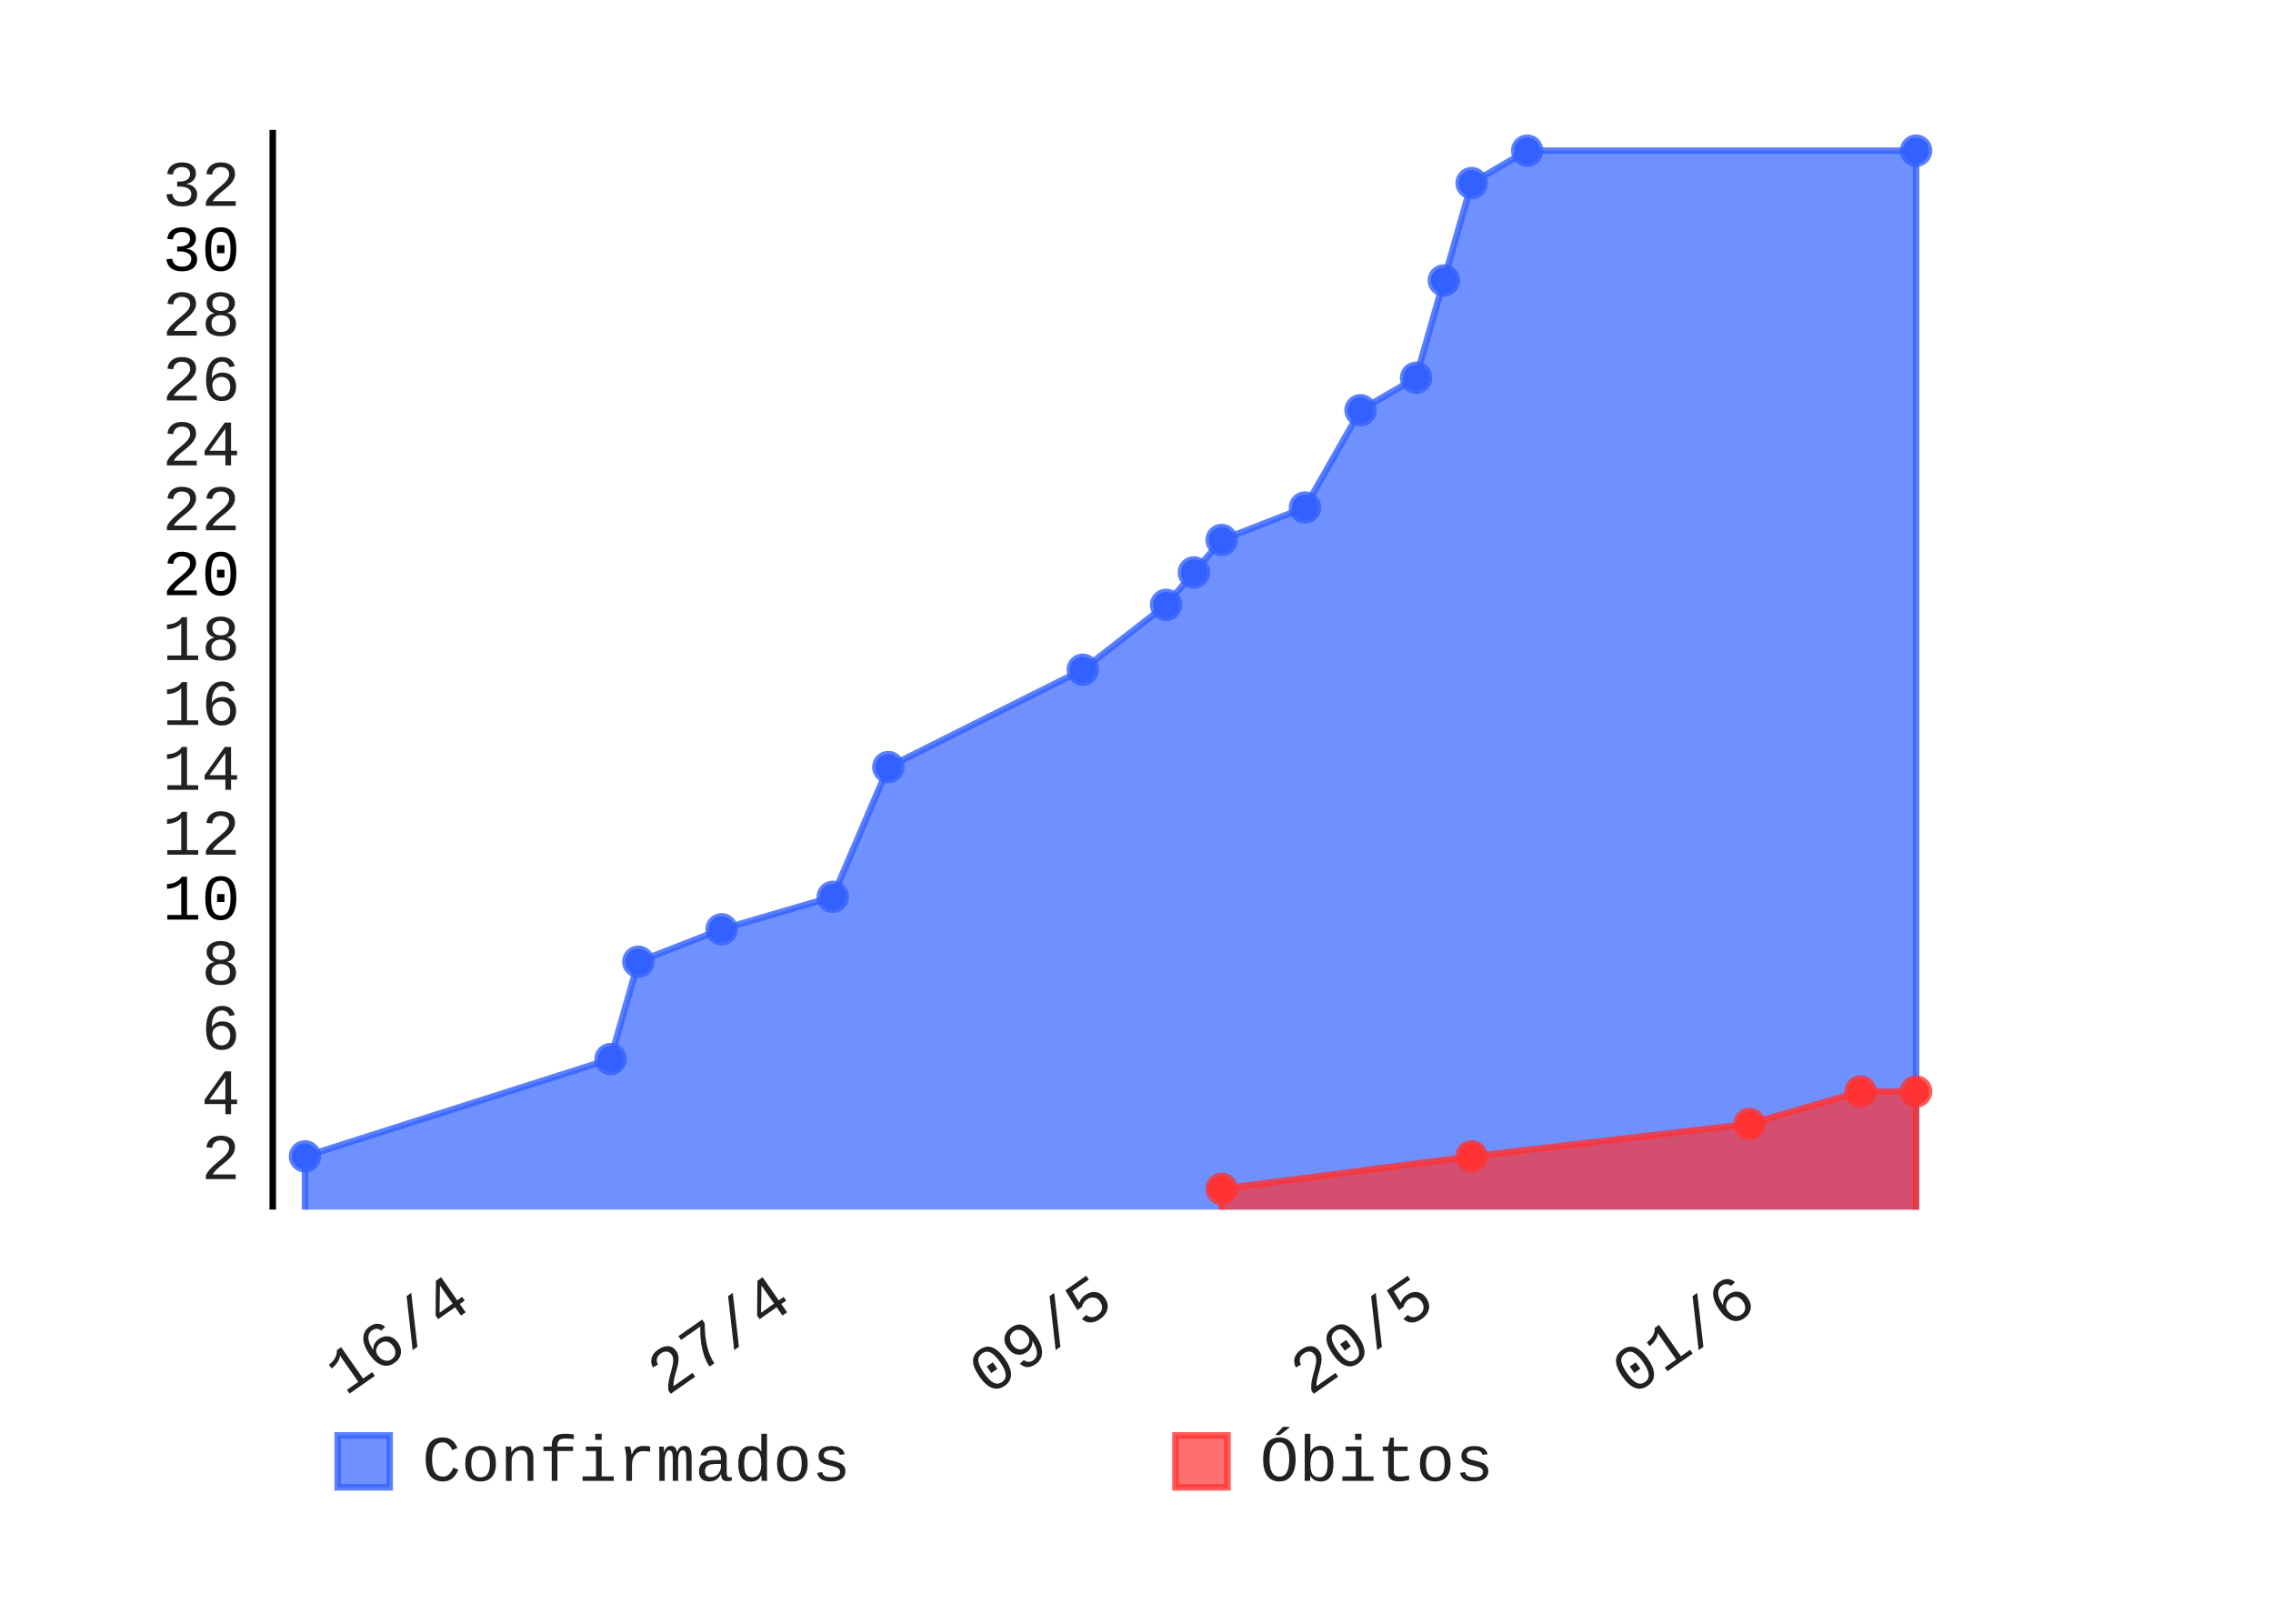
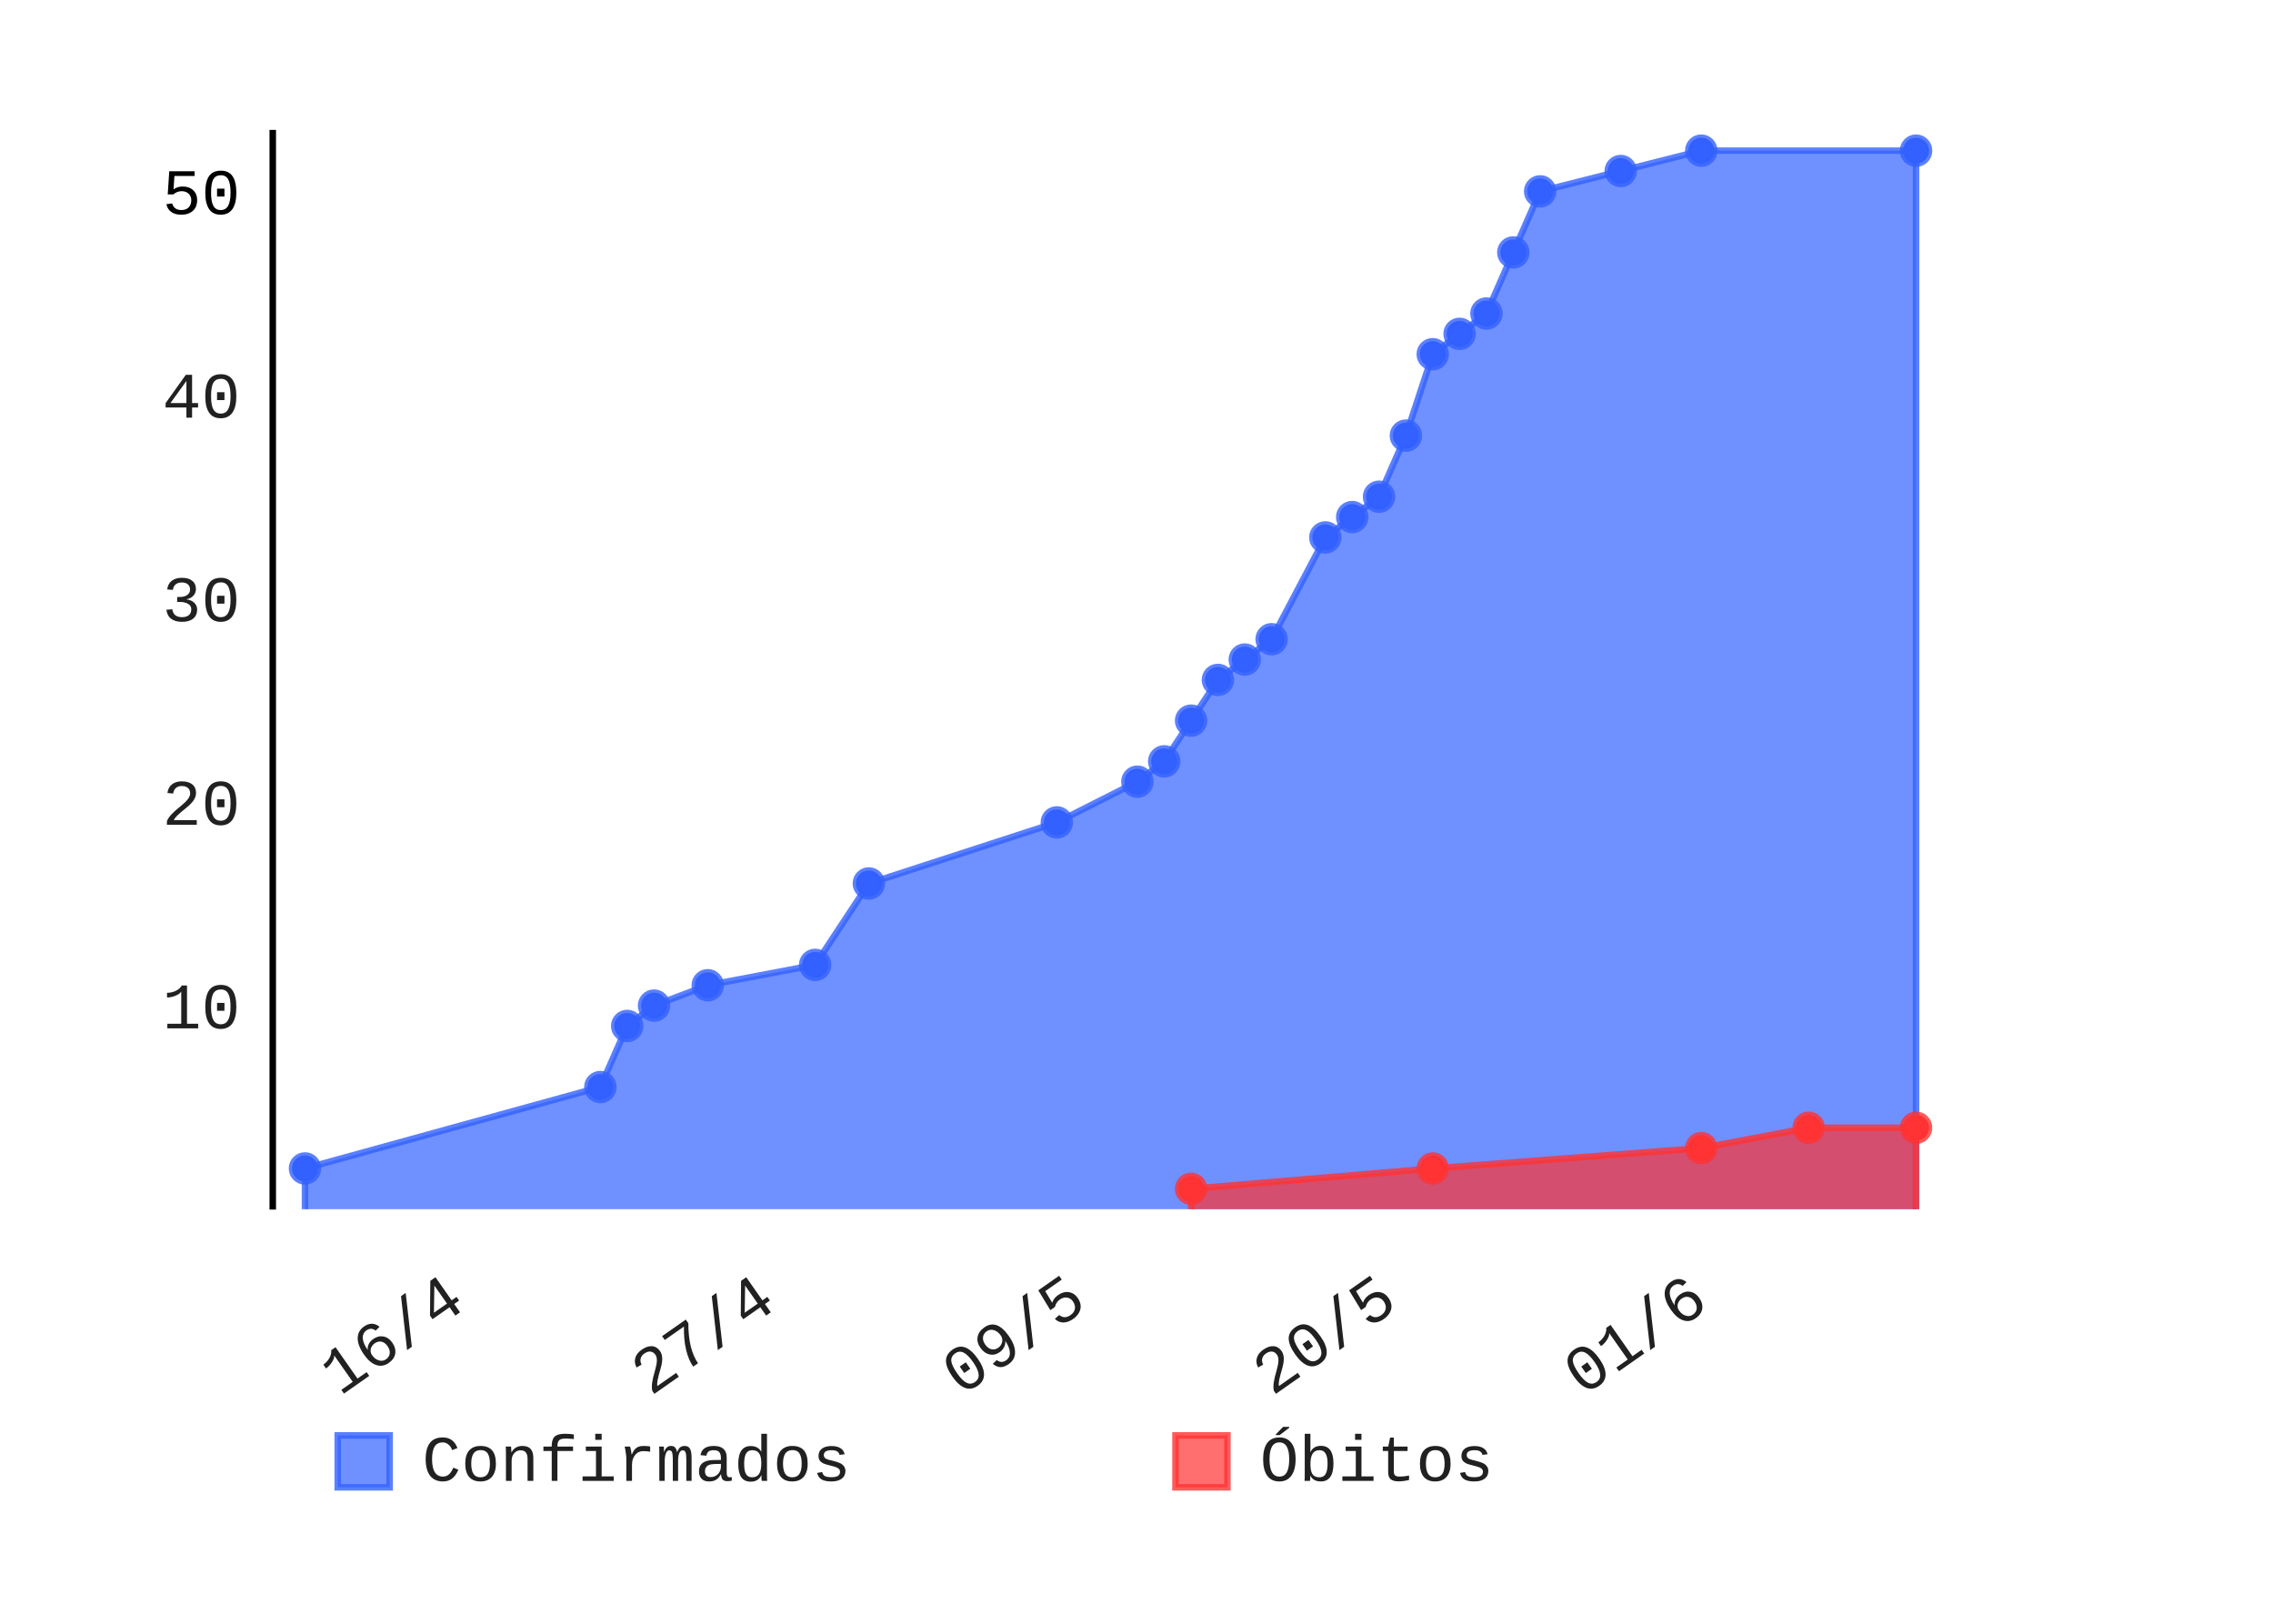
- <svg xmlns="http://www.w3.org/2000/svg" class="pygal-chart" height="250" id="chart-bb458a12-e90f-4ec5-aa8c-ed367b049e71" viewBox="0 0 350 250" width="350">
+ <svg xmlns="http://www.w3.org/2000/svg" class="pygal-chart" height="250" id="chart-4514d499-c753-4ca4-8819-12c23d2abed3" viewBox="0 0 350 250" width="350">
  <defs>
-     <style type="text/css">#chart-bb458a12-e90f-4ec5-aa8c-ed367b049e71{-webkit-user-select:none;-webkit-font-smoothing:antialiased;font-family:Consolas,"Liberation Mono",Menlo,Courier,monospace}#chart-bb458a12-e90f-4ec5-aa8c-ed367b049e71 .title{font-family:Consolas,"Liberation Mono",Menlo,Courier,monospace;font-size:8px}#chart-bb458a12-e90f-4ec5-aa8c-ed367b049e71 .legends .legend text{font-family:Consolas,"Liberation Mono",Menlo,Courier,monospace;font-size:10px}#chart-bb458a12-e90f-4ec5-aa8c-ed367b049e71 .axis text{font-family:Consolas,"Liberation Mono",Menlo,Courier,monospace;font-size:10px}#chart-bb458a12-e90f-4ec5-aa8c-ed367b049e71 .axis text.major{font-family:Consolas,"Liberation Mono",Menlo,Courier,monospace;font-size:10px}#chart-bb458a12-e90f-4ec5-aa8c-ed367b049e71 .text-overlay text.value{font-family:Consolas,"Liberation Mono",Menlo,Courier,monospace;font-size:16px}#chart-bb458a12-e90f-4ec5-aa8c-ed367b049e71 .text-overlay text.label{font-family:Consolas,"Liberation Mono",Menlo,Courier,monospace;font-size:10px}#chart-bb458a12-e90f-4ec5-aa8c-ed367b049e71 .tooltip{font-family:Consolas,"Liberation Mono",Menlo,Courier,monospace;font-size:12px}#chart-bb458a12-e90f-4ec5-aa8c-ed367b049e71 text.no_data{font-family:Consolas,"Liberation Mono",Menlo,Courier,monospace;font-size:64px}
- #chart-bb458a12-e90f-4ec5-aa8c-ed367b049e71{background-color:transparent}#chart-bb458a12-e90f-4ec5-aa8c-ed367b049e71 path,#chart-bb458a12-e90f-4ec5-aa8c-ed367b049e71 line,#chart-bb458a12-e90f-4ec5-aa8c-ed367b049e71 rect,#chart-bb458a12-e90f-4ec5-aa8c-ed367b049e71 circle{-webkit-transition:150ms;-moz-transition:150ms;transition:150ms}#chart-bb458a12-e90f-4ec5-aa8c-ed367b049e71 .graph &gt; .background{fill:transparent}#chart-bb458a12-e90f-4ec5-aa8c-ed367b049e71 .plot &gt; .background{fill:rgba(255,255,255,1)}#chart-bb458a12-e90f-4ec5-aa8c-ed367b049e71 .graph{fill:rgba(0,0,0,.87)}#chart-bb458a12-e90f-4ec5-aa8c-ed367b049e71 text.no_data{fill:rgba(0,0,0,1)}#chart-bb458a12-e90f-4ec5-aa8c-ed367b049e71 .title{fill:rgba(0,0,0,1)}#chart-bb458a12-e90f-4ec5-aa8c-ed367b049e71 .legends .legend text{fill:rgba(0,0,0,.87)}#chart-bb458a12-e90f-4ec5-aa8c-ed367b049e71 .legends .legend:hover text{fill:rgba(0,0,0,1)}#chart-bb458a12-e90f-4ec5-aa8c-ed367b049e71 .axis .line{stroke:rgba(0,0,0,1)}#chart-bb458a12-e90f-4ec5-aa8c-ed367b049e71 .axis .guide.line{stroke:rgba(0,0,0,.54)}#chart-bb458a12-e90f-4ec5-aa8c-ed367b049e71 .axis .major.line{stroke:rgba(0,0,0,.87)}#chart-bb458a12-e90f-4ec5-aa8c-ed367b049e71 .axis text.major{fill:rgba(0,0,0,1)}#chart-bb458a12-e90f-4ec5-aa8c-ed367b049e71 .axis.y .guides:hover .guide.line,#chart-bb458a12-e90f-4ec5-aa8c-ed367b049e71 .line-graph .axis.x .guides:hover .guide.line,#chart-bb458a12-e90f-4ec5-aa8c-ed367b049e71 .stackedline-graph .axis.x .guides:hover .guide.line,#chart-bb458a12-e90f-4ec5-aa8c-ed367b049e71 .xy-graph .axis.x .guides:hover .guide.line{stroke:rgba(0,0,0,1)}#chart-bb458a12-e90f-4ec5-aa8c-ed367b049e71 .axis .guides:hover text{fill:rgba(0,0,0,1)}#chart-bb458a12-e90f-4ec5-aa8c-ed367b049e71 .reactive{fill-opacity:.7;stroke-opacity:.8}#chart-bb458a12-e90f-4ec5-aa8c-ed367b049e71 .ci{stroke:rgba(0,0,0,.87)}#chart-bb458a12-e90f-4ec5-aa8c-ed367b049e71 .reactive.active,#chart-bb458a12-e90f-4ec5-aa8c-ed367b049e71 .active .reactive{fill-opacity:.8;stroke-opacity:.9;stroke-width:4}#chart-bb458a12-e90f-4ec5-aa8c-ed367b049e71 .ci .reactive.active{stroke-width:1.5}#chart-bb458a12-e90f-4ec5-aa8c-ed367b049e71 .series text{fill:rgba(0,0,0,1)}#chart-bb458a12-e90f-4ec5-aa8c-ed367b049e71 .tooltip rect{fill:rgba(255,255,255,1);stroke:rgba(0,0,0,1);-webkit-transition:opacity 150ms;-moz-transition:opacity 150ms;transition:opacity 150ms}#chart-bb458a12-e90f-4ec5-aa8c-ed367b049e71 .tooltip .label{fill:rgba(0,0,0,.87)}#chart-bb458a12-e90f-4ec5-aa8c-ed367b049e71 .tooltip .label{fill:rgba(0,0,0,.87)}#chart-bb458a12-e90f-4ec5-aa8c-ed367b049e71 .tooltip .legend{font-size:.8em;fill:rgba(0,0,0,.54)}#chart-bb458a12-e90f-4ec5-aa8c-ed367b049e71 .tooltip .x_label{font-size:.6em;fill:rgba(0,0,0,1)}#chart-bb458a12-e90f-4ec5-aa8c-ed367b049e71 .tooltip .xlink{font-size:.5em;text-decoration:underline}#chart-bb458a12-e90f-4ec5-aa8c-ed367b049e71 .tooltip .value{font-size:1.5em}#chart-bb458a12-e90f-4ec5-aa8c-ed367b049e71 .bound{font-size:.5em}#chart-bb458a12-e90f-4ec5-aa8c-ed367b049e71 .max-value{font-size:.75em;fill:rgba(0,0,0,.54)}#chart-bb458a12-e90f-4ec5-aa8c-ed367b049e71 .map-element{fill:rgba(255,255,255,1);stroke:rgba(0,0,0,.54) !important}#chart-bb458a12-e90f-4ec5-aa8c-ed367b049e71 .map-element .reactive{fill-opacity:inherit;stroke-opacity:inherit}#chart-bb458a12-e90f-4ec5-aa8c-ed367b049e71 .color-0,#chart-bb458a12-e90f-4ec5-aa8c-ed367b049e71 .color-0 a:visited{stroke:#3361FF;fill:#3361FF}#chart-bb458a12-e90f-4ec5-aa8c-ed367b049e71 .color-1,#chart-bb458a12-e90f-4ec5-aa8c-ed367b049e71 .color-1 a:visited{stroke:#FF3333;fill:#FF3333}#chart-bb458a12-e90f-4ec5-aa8c-ed367b049e71 .text-overlay .color-0 text{fill:black}#chart-bb458a12-e90f-4ec5-aa8c-ed367b049e71 .text-overlay .color-1 text{fill:black}
- #chart-bb458a12-e90f-4ec5-aa8c-ed367b049e71 text.no_data{text-anchor:middle}#chart-bb458a12-e90f-4ec5-aa8c-ed367b049e71 .guide.line{fill:none}#chart-bb458a12-e90f-4ec5-aa8c-ed367b049e71 .centered{text-anchor:middle}#chart-bb458a12-e90f-4ec5-aa8c-ed367b049e71 .title{text-anchor:middle}#chart-bb458a12-e90f-4ec5-aa8c-ed367b049e71 .legends .legend text{fill-opacity:1}#chart-bb458a12-e90f-4ec5-aa8c-ed367b049e71 .axis.x text{text-anchor:middle}#chart-bb458a12-e90f-4ec5-aa8c-ed367b049e71 .axis.x:not(.web) text[transform]{text-anchor:start}#chart-bb458a12-e90f-4ec5-aa8c-ed367b049e71 .axis.x:not(.web) text[transform].backwards{text-anchor:end}#chart-bb458a12-e90f-4ec5-aa8c-ed367b049e71 .axis.y text{text-anchor:end}#chart-bb458a12-e90f-4ec5-aa8c-ed367b049e71 .axis.y text[transform].backwards{text-anchor:start}#chart-bb458a12-e90f-4ec5-aa8c-ed367b049e71 .axis.y2 text{text-anchor:start}#chart-bb458a12-e90f-4ec5-aa8c-ed367b049e71 .axis.y2 text[transform].backwards{text-anchor:end}#chart-bb458a12-e90f-4ec5-aa8c-ed367b049e71 .axis .guide.line{stroke-dasharray:4,4}#chart-bb458a12-e90f-4ec5-aa8c-ed367b049e71 .axis .major.guide.line{stroke-dasharray:6,6}#chart-bb458a12-e90f-4ec5-aa8c-ed367b049e71 .horizontal .axis.y .guide.line,#chart-bb458a12-e90f-4ec5-aa8c-ed367b049e71 .horizontal .axis.y2 .guide.line,#chart-bb458a12-e90f-4ec5-aa8c-ed367b049e71 .vertical .axis.x .guide.line{opacity:0}#chart-bb458a12-e90f-4ec5-aa8c-ed367b049e71 .horizontal .axis.always_show .guide.line,#chart-bb458a12-e90f-4ec5-aa8c-ed367b049e71 .vertical .axis.always_show .guide.line{opacity:1 !important}#chart-bb458a12-e90f-4ec5-aa8c-ed367b049e71 .axis.y .guides:hover .guide.line,#chart-bb458a12-e90f-4ec5-aa8c-ed367b049e71 .axis.y2 .guides:hover .guide.line,#chart-bb458a12-e90f-4ec5-aa8c-ed367b049e71 .axis.x .guides:hover .guide.line{opacity:1}#chart-bb458a12-e90f-4ec5-aa8c-ed367b049e71 .axis .guides:hover text{opacity:1}#chart-bb458a12-e90f-4ec5-aa8c-ed367b049e71 .nofill{fill:none}#chart-bb458a12-e90f-4ec5-aa8c-ed367b049e71 .subtle-fill{fill-opacity:.2}#chart-bb458a12-e90f-4ec5-aa8c-ed367b049e71 .dot{stroke-width:1px;fill-opacity:1}#chart-bb458a12-e90f-4ec5-aa8c-ed367b049e71 .dot.active{stroke-width:5px}#chart-bb458a12-e90f-4ec5-aa8c-ed367b049e71 .dot.negative{fill:transparent}#chart-bb458a12-e90f-4ec5-aa8c-ed367b049e71 text,#chart-bb458a12-e90f-4ec5-aa8c-ed367b049e71 tspan{stroke:none !important}#chart-bb458a12-e90f-4ec5-aa8c-ed367b049e71 .series text.active{opacity:1}#chart-bb458a12-e90f-4ec5-aa8c-ed367b049e71 .tooltip rect{fill-opacity:.95;stroke-width:.5}#chart-bb458a12-e90f-4ec5-aa8c-ed367b049e71 .tooltip text{fill-opacity:1}#chart-bb458a12-e90f-4ec5-aa8c-ed367b049e71 .showable{visibility:hidden}#chart-bb458a12-e90f-4ec5-aa8c-ed367b049e71 .showable.shown{visibility:visible}#chart-bb458a12-e90f-4ec5-aa8c-ed367b049e71 .gauge-background{fill:rgba(229,229,229,1);stroke:none}#chart-bb458a12-e90f-4ec5-aa8c-ed367b049e71 .bg-lines{stroke:transparent;stroke-width:2px}</style>
+     <style type="text/css">#chart-4514d499-c753-4ca4-8819-12c23d2abed3{-webkit-user-select:none;-webkit-font-smoothing:antialiased;font-family:Consolas,"Liberation Mono",Menlo,Courier,monospace}#chart-4514d499-c753-4ca4-8819-12c23d2abed3 .title{font-family:Consolas,"Liberation Mono",Menlo,Courier,monospace;font-size:8px}#chart-4514d499-c753-4ca4-8819-12c23d2abed3 .legends .legend text{font-family:Consolas,"Liberation Mono",Menlo,Courier,monospace;font-size:10px}#chart-4514d499-c753-4ca4-8819-12c23d2abed3 .axis text{font-family:Consolas,"Liberation Mono",Menlo,Courier,monospace;font-size:10px}#chart-4514d499-c753-4ca4-8819-12c23d2abed3 .axis text.major{font-family:Consolas,"Liberation Mono",Menlo,Courier,monospace;font-size:10px}#chart-4514d499-c753-4ca4-8819-12c23d2abed3 .text-overlay text.value{font-family:Consolas,"Liberation Mono",Menlo,Courier,monospace;font-size:16px}#chart-4514d499-c753-4ca4-8819-12c23d2abed3 .text-overlay text.label{font-family:Consolas,"Liberation Mono",Menlo,Courier,monospace;font-size:10px}#chart-4514d499-c753-4ca4-8819-12c23d2abed3 .tooltip{font-family:Consolas,"Liberation Mono",Menlo,Courier,monospace;font-size:12px}#chart-4514d499-c753-4ca4-8819-12c23d2abed3 text.no_data{font-family:Consolas,"Liberation Mono",Menlo,Courier,monospace;font-size:64px}
+ #chart-4514d499-c753-4ca4-8819-12c23d2abed3{background-color:transparent}#chart-4514d499-c753-4ca4-8819-12c23d2abed3 path,#chart-4514d499-c753-4ca4-8819-12c23d2abed3 line,#chart-4514d499-c753-4ca4-8819-12c23d2abed3 rect,#chart-4514d499-c753-4ca4-8819-12c23d2abed3 circle{-webkit-transition:150ms;-moz-transition:150ms;transition:150ms}#chart-4514d499-c753-4ca4-8819-12c23d2abed3 .graph &gt; .background{fill:transparent}#chart-4514d499-c753-4ca4-8819-12c23d2abed3 .plot &gt; .background{fill:rgba(255,255,255,1)}#chart-4514d499-c753-4ca4-8819-12c23d2abed3 .graph{fill:rgba(0,0,0,.87)}#chart-4514d499-c753-4ca4-8819-12c23d2abed3 text.no_data{fill:rgba(0,0,0,1)}#chart-4514d499-c753-4ca4-8819-12c23d2abed3 .title{fill:rgba(0,0,0,1)}#chart-4514d499-c753-4ca4-8819-12c23d2abed3 .legends .legend text{fill:rgba(0,0,0,.87)}#chart-4514d499-c753-4ca4-8819-12c23d2abed3 .legends .legend:hover text{fill:rgba(0,0,0,1)}#chart-4514d499-c753-4ca4-8819-12c23d2abed3 .axis .line{stroke:rgba(0,0,0,1)}#chart-4514d499-c753-4ca4-8819-12c23d2abed3 .axis .guide.line{stroke:rgba(0,0,0,.54)}#chart-4514d499-c753-4ca4-8819-12c23d2abed3 .axis .major.line{stroke:rgba(0,0,0,.87)}#chart-4514d499-c753-4ca4-8819-12c23d2abed3 .axis text.major{fill:rgba(0,0,0,1)}#chart-4514d499-c753-4ca4-8819-12c23d2abed3 .axis.y .guides:hover .guide.line,#chart-4514d499-c753-4ca4-8819-12c23d2abed3 .line-graph .axis.x .guides:hover .guide.line,#chart-4514d499-c753-4ca4-8819-12c23d2abed3 .stackedline-graph .axis.x .guides:hover .guide.line,#chart-4514d499-c753-4ca4-8819-12c23d2abed3 .xy-graph .axis.x .guides:hover .guide.line{stroke:rgba(0,0,0,1)}#chart-4514d499-c753-4ca4-8819-12c23d2abed3 .axis .guides:hover text{fill:rgba(0,0,0,1)}#chart-4514d499-c753-4ca4-8819-12c23d2abed3 .reactive{fill-opacity:.7;stroke-opacity:.8}#chart-4514d499-c753-4ca4-8819-12c23d2abed3 .ci{stroke:rgba(0,0,0,.87)}#chart-4514d499-c753-4ca4-8819-12c23d2abed3 .reactive.active,#chart-4514d499-c753-4ca4-8819-12c23d2abed3 .active .reactive{fill-opacity:.8;stroke-opacity:.9;stroke-width:4}#chart-4514d499-c753-4ca4-8819-12c23d2abed3 .ci .reactive.active{stroke-width:1.5}#chart-4514d499-c753-4ca4-8819-12c23d2abed3 .series text{fill:rgba(0,0,0,1)}#chart-4514d499-c753-4ca4-8819-12c23d2abed3 .tooltip rect{fill:rgba(255,255,255,1);stroke:rgba(0,0,0,1);-webkit-transition:opacity 150ms;-moz-transition:opacity 150ms;transition:opacity 150ms}#chart-4514d499-c753-4ca4-8819-12c23d2abed3 .tooltip .label{fill:rgba(0,0,0,.87)}#chart-4514d499-c753-4ca4-8819-12c23d2abed3 .tooltip .label{fill:rgba(0,0,0,.87)}#chart-4514d499-c753-4ca4-8819-12c23d2abed3 .tooltip .legend{font-size:.8em;fill:rgba(0,0,0,.54)}#chart-4514d499-c753-4ca4-8819-12c23d2abed3 .tooltip .x_label{font-size:.6em;fill:rgba(0,0,0,1)}#chart-4514d499-c753-4ca4-8819-12c23d2abed3 .tooltip .xlink{font-size:.5em;text-decoration:underline}#chart-4514d499-c753-4ca4-8819-12c23d2abed3 .tooltip .value{font-size:1.5em}#chart-4514d499-c753-4ca4-8819-12c23d2abed3 .bound{font-size:.5em}#chart-4514d499-c753-4ca4-8819-12c23d2abed3 .max-value{font-size:.75em;fill:rgba(0,0,0,.54)}#chart-4514d499-c753-4ca4-8819-12c23d2abed3 .map-element{fill:rgba(255,255,255,1);stroke:rgba(0,0,0,.54) !important}#chart-4514d499-c753-4ca4-8819-12c23d2abed3 .map-element .reactive{fill-opacity:inherit;stroke-opacity:inherit}#chart-4514d499-c753-4ca4-8819-12c23d2abed3 .color-0,#chart-4514d499-c753-4ca4-8819-12c23d2abed3 .color-0 a:visited{stroke:#3361FF;fill:#3361FF}#chart-4514d499-c753-4ca4-8819-12c23d2abed3 .color-1,#chart-4514d499-c753-4ca4-8819-12c23d2abed3 .color-1 a:visited{stroke:#FF3333;fill:#FF3333}#chart-4514d499-c753-4ca4-8819-12c23d2abed3 .text-overlay .color-0 text{fill:black}#chart-4514d499-c753-4ca4-8819-12c23d2abed3 .text-overlay .color-1 text{fill:black}
+ #chart-4514d499-c753-4ca4-8819-12c23d2abed3 text.no_data{text-anchor:middle}#chart-4514d499-c753-4ca4-8819-12c23d2abed3 .guide.line{fill:none}#chart-4514d499-c753-4ca4-8819-12c23d2abed3 .centered{text-anchor:middle}#chart-4514d499-c753-4ca4-8819-12c23d2abed3 .title{text-anchor:middle}#chart-4514d499-c753-4ca4-8819-12c23d2abed3 .legends .legend text{fill-opacity:1}#chart-4514d499-c753-4ca4-8819-12c23d2abed3 .axis.x text{text-anchor:middle}#chart-4514d499-c753-4ca4-8819-12c23d2abed3 .axis.x:not(.web) text[transform]{text-anchor:start}#chart-4514d499-c753-4ca4-8819-12c23d2abed3 .axis.x:not(.web) text[transform].backwards{text-anchor:end}#chart-4514d499-c753-4ca4-8819-12c23d2abed3 .axis.y text{text-anchor:end}#chart-4514d499-c753-4ca4-8819-12c23d2abed3 .axis.y text[transform].backwards{text-anchor:start}#chart-4514d499-c753-4ca4-8819-12c23d2abed3 .axis.y2 text{text-anchor:start}#chart-4514d499-c753-4ca4-8819-12c23d2abed3 .axis.y2 text[transform].backwards{text-anchor:end}#chart-4514d499-c753-4ca4-8819-12c23d2abed3 .axis .guide.line{stroke-dasharray:4,4}#chart-4514d499-c753-4ca4-8819-12c23d2abed3 .axis .major.guide.line{stroke-dasharray:6,6}#chart-4514d499-c753-4ca4-8819-12c23d2abed3 .horizontal .axis.y .guide.line,#chart-4514d499-c753-4ca4-8819-12c23d2abed3 .horizontal .axis.y2 .guide.line,#chart-4514d499-c753-4ca4-8819-12c23d2abed3 .vertical .axis.x .guide.line{opacity:0}#chart-4514d499-c753-4ca4-8819-12c23d2abed3 .horizontal .axis.always_show .guide.line,#chart-4514d499-c753-4ca4-8819-12c23d2abed3 .vertical .axis.always_show .guide.line{opacity:1 !important}#chart-4514d499-c753-4ca4-8819-12c23d2abed3 .axis.y .guides:hover .guide.line,#chart-4514d499-c753-4ca4-8819-12c23d2abed3 .axis.y2 .guides:hover .guide.line,#chart-4514d499-c753-4ca4-8819-12c23d2abed3 .axis.x .guides:hover .guide.line{opacity:1}#chart-4514d499-c753-4ca4-8819-12c23d2abed3 .axis .guides:hover text{opacity:1}#chart-4514d499-c753-4ca4-8819-12c23d2abed3 .nofill{fill:none}#chart-4514d499-c753-4ca4-8819-12c23d2abed3 .subtle-fill{fill-opacity:.2}#chart-4514d499-c753-4ca4-8819-12c23d2abed3 .dot{stroke-width:1px;fill-opacity:1}#chart-4514d499-c753-4ca4-8819-12c23d2abed3 .dot.active{stroke-width:5px}#chart-4514d499-c753-4ca4-8819-12c23d2abed3 .dot.negative{fill:transparent}#chart-4514d499-c753-4ca4-8819-12c23d2abed3 text,#chart-4514d499-c753-4ca4-8819-12c23d2abed3 tspan{stroke:none !important}#chart-4514d499-c753-4ca4-8819-12c23d2abed3 .series text.active{opacity:1}#chart-4514d499-c753-4ca4-8819-12c23d2abed3 .tooltip rect{fill-opacity:.95;stroke-width:.5}#chart-4514d499-c753-4ca4-8819-12c23d2abed3 .tooltip text{fill-opacity:1}#chart-4514d499-c753-4ca4-8819-12c23d2abed3 .showable{visibility:hidden}#chart-4514d499-c753-4ca4-8819-12c23d2abed3 .showable.shown{visibility:visible}#chart-4514d499-c753-4ca4-8819-12c23d2abed3 .gauge-background{fill:rgba(229,229,229,1);stroke:none}#chart-4514d499-c753-4ca4-8819-12c23d2abed3 .bg-lines{stroke:transparent;stroke-width:2px}</style>
  </defs>
  <g class="graph datetimeline-graph vertical">
    <rect class="background" height="250" width="350" x="0" y="0" />
    <g class="plot" transform="translate(42, 20)">
      <rect class="background" height="166.234" width="258.0" x="0" y="0" />
      <g class="axis y">
        <g class="guides">
-           <text class="" x="-5" y="161.542">2</text>
+           <text class="" x="-5" y="138.33">10</text>
        </g>
        <g class="guides">
-           <text class="" x="-5" y="151.552">4</text>
+           <text class="" x="-5" y="106.989">20</text>
        </g>
        <g class="guides">
-           <text class="" x="-5" y="141.562">6</text>
+           <text class="" x="-5" y="75.648">30</text>
        </g>
        <g class="guides">
-           <text class="" x="-5" y="131.572">8</text>
+           <text class="" x="-5" y="44.306">40</text>
        </g>
        <g class="guides">
-           <text class="major" x="-5" y="121.582">10</text>
-         </g>
-         <g class="guides">
-           <text class="" x="-5" y="111.592">12</text>
-         </g>
-         <g class="guides">
-           <text class="" x="-5" y="101.602">14</text>
-         </g>
-         <g class="guides">
-           <text class="" x="-5" y="91.612">16</text>
-         </g>
-         <g class="guides">
-           <text class="" x="-5" y="81.622">18</text>
-         </g>
-         <g class="guides">
-           <text class="major" x="-5" y="71.632">20</text>
-         </g>
-         <g class="guides">
-           <text class="" x="-5" y="61.642">22</text>
-         </g>
-         <g class="guides">
-           <text class="" x="-5" y="51.652">24</text>
-         </g>
-         <g class="guides">
-           <text class="" x="-5" y="41.662">26</text>
-         </g>
-         <g class="guides">
-           <text class="" x="-5" y="31.672">28</text>
-         </g>
-         <g class="guides">
-           <text class="major" x="-5" y="21.682">30</text>
-         </g>
-         <g class="guides">
-           <text class="" x="-5" y="11.692">32</text>
+           <text class="major" x="-5" y="12.965">50</text>
        </g>
      </g>
      <g class="axis x">
        <path class="line" d="M0 0 v166.234" />
        <g class="guides">
-           <path class="guide line" d="M30.862 0 v166.234" />
-           <text class="backwards" transform="rotate(325 30.86229 181.2342)" x="30.862" y="181.234">16/4</text>
+           <path class="guide line" d="M29.999 0 v166.234" />
+           <text class="backwards" transform="rotate(325 29.99893 181.2342)" x="29.999" y="181.234">16/4</text>
        </g>
        <g class="guides">
-           <path class="guide line" d="M80.367 0 v166.234" />
-           <text class="backwards" transform="rotate(325 80.36678 181.2342)" x="80.367" y="181.234">27/4</text>
+           <path class="guide line" d="M77.853 0 v166.234" />
+           <text class="backwards" transform="rotate(325 77.85328 181.2342)" x="77.853" y="181.234">27/4</text>
        </g>
        <g class="guides">
-           <path class="guide line" d="M129.871 0 v166.234" />
-           <text class="backwards" transform="rotate(325 129.8713 181.2342)" x="129.871" y="181.234">09/5</text>
+           <path class="guide line" d="M125.708 0 v166.234" />
+           <text class="backwards" transform="rotate(325 125.7076 181.2342)" x="125.708" y="181.234">09/5</text>
        </g>
        <g class="guides">
-           <path class="guide line" d="M179.376 0 v166.234" />
-           <text class="backwards" transform="rotate(325 179.3758 181.2342)" x="179.376" y="181.234">20/5</text>
+           <path class="guide line" d="M173.562 0 v166.234" />
+           <text class="backwards" transform="rotate(325 173.562 181.2342)" x="173.562" y="181.234">20/5</text>
        </g>
        <g class="guides">
-           <path class="guide line" d="M228.88 0 v166.234" />
-           <text class="backwards" transform="rotate(325 228.8803 181.2342)" x="228.88" y="181.234">01/6</text>
+           <path class="guide line" d="M221.416 0 v166.234" />
+           <text class="backwards" transform="rotate(325 221.4163 181.2342)" x="221.416" y="181.234">01/6</text>
        </g>
      </g>
      <g class="series serie-0 color-0">
-         <path class="line reactive" d="M4.962 166.234 L4.962 158.042 52.011 143.057 56.288 128.072 69.119 123.077 86.228 118.082 94.782 98.102 124.723 83.117 137.554 73.127 141.832 68.132 146.109 63.137 158.94 58.142 167.495 43.157 176.049 38.162 180.326 23.177 184.603 8.192 193.158 3.197 253.038 3.197 253.038 166.234" />
+         <path class="line reactive" d="M4.962 166.171 L4.962 159.903 50.442 147.367 54.577 137.964 58.712 134.83 66.981 131.696 83.519 128.562 91.788 116.025 120.731 106.623 133.135 100.355 137.269 97.221 141.404 90.952 145.538 84.684 149.673 81.55 153.808 78.416 162.077 62.745 166.212 59.611 170.346 56.477 174.481 47.075 178.615 34.538 182.75 31.404 186.885 28.27 191.019 18.867 195.154 9.465 207.558 6.331 219.962 3.197 253.038 3.197 253.038 166.171" />
      </g>
      <g class="series serie-1 color-1">
-         <path class="line reactive" d="M146.109 166.234 L146.109 163.037 184.603 158.042 227.375 153.047 244.484 148.052 253.038 148.052 253.038 166.234" />
+         <path class="line reactive" d="M141.404 166.171 L141.404 163.037 178.615 159.903 219.962 156.769 236.5 153.635 253.038 153.635 253.038 166.171" />
      </g>
    </g>
    <g class="titles" />
    <g class="plot overlay" transform="translate(42, 20)">
      <g class="series serie-0 color-0">
        <g class="dots">
-           <circle class="dot reactive tooltip-trigger" cx="4.962" cy="158.042" r="2" />
+           <circle class="dot reactive tooltip-trigger" cx="4.962" cy="159.903" r="2" />
        </g>
        <g class="dots">
-           <circle class="dot reactive tooltip-trigger" cx="52.011" cy="143.057" r="2" />
+           <circle class="dot reactive tooltip-trigger" cx="50.442" cy="147.367" r="2" />
        </g>
        <g class="dots">
-           <circle class="dot reactive tooltip-trigger" cx="56.288" cy="128.072" r="2" />
+           <circle class="dot reactive tooltip-trigger" cx="54.577" cy="137.964" r="2" />
        </g>
        <g class="dots">
-           <circle class="dot reactive tooltip-trigger" cx="69.119" cy="123.077" r="2" />
+           <circle class="dot reactive tooltip-trigger" cx="58.712" cy="134.83" r="2" />
        </g>
        <g class="dots">
-           <circle class="dot reactive tooltip-trigger" cx="86.228" cy="118.082" r="2" />
+           <circle class="dot reactive tooltip-trigger" cx="66.981" cy="131.696" r="2" />
        </g>
        <g class="dots">
-           <circle class="dot reactive tooltip-trigger" cx="94.782" cy="98.102" r="2" />
+           <circle class="dot reactive tooltip-trigger" cx="83.519" cy="128.562" r="2" />
        </g>
        <g class="dots">
-           <circle class="dot reactive tooltip-trigger" cx="124.723" cy="83.117" r="2" />
+           <circle class="dot reactive tooltip-trigger" cx="91.788" cy="116.025" r="2" />
        </g>
        <g class="dots">
-           <circle class="dot reactive tooltip-trigger" cx="137.554" cy="73.127" r="2" />
+           <circle class="dot reactive tooltip-trigger" cx="120.731" cy="106.623" r="2" />
        </g>
        <g class="dots">
-           <circle class="dot reactive tooltip-trigger" cx="141.832" cy="68.132" r="2" />
+           <circle class="dot reactive tooltip-trigger" cx="133.135" cy="100.355" r="2" />
        </g>
        <g class="dots">
-           <circle class="dot reactive tooltip-trigger" cx="146.109" cy="63.137" r="2" />
+           <circle class="dot reactive tooltip-trigger" cx="137.269" cy="97.221" r="2" />
        </g>
        <g class="dots">
-           <circle class="dot reactive tooltip-trigger" cx="158.94" cy="58.142" r="2" />
+           <circle class="dot reactive tooltip-trigger" cx="141.404" cy="90.952" r="2" />
        </g>
        <g class="dots">
-           <circle class="dot reactive tooltip-trigger" cx="167.495" cy="43.157" r="2" />
+           <circle class="dot reactive tooltip-trigger" cx="145.538" cy="84.684" r="2" />
        </g>
        <g class="dots">
-           <circle class="dot reactive tooltip-trigger" cx="176.049" cy="38.162" r="2" />
+           <circle class="dot reactive tooltip-trigger" cx="149.673" cy="81.55" r="2" />
        </g>
        <g class="dots">
-           <circle class="dot reactive tooltip-trigger" cx="180.326" cy="23.177" r="2" />
+           <circle class="dot reactive tooltip-trigger" cx="153.808" cy="78.416" r="2" />
        </g>
        <g class="dots">
-           <circle class="dot reactive tooltip-trigger" cx="184.603" cy="8.192" r="2" />
+           <circle class="dot reactive tooltip-trigger" cx="162.077" cy="62.745" r="2" />
        </g>
        <g class="dots">
-           <circle class="dot reactive tooltip-trigger" cx="193.158" cy="3.197" r="2" />
+           <circle class="dot reactive tooltip-trigger" cx="166.212" cy="59.611" r="2" />
+         </g>
+         <g class="dots">
+           <circle class="dot reactive tooltip-trigger" cx="170.346" cy="56.477" r="2" />
+         </g>
+         <g class="dots">
+           <circle class="dot reactive tooltip-trigger" cx="174.481" cy="47.075" r="2" />
+         </g>
+         <g class="dots">
+           <circle class="dot reactive tooltip-trigger" cx="178.615" cy="34.538" r="2" />
+         </g>
+         <g class="dots">
+           <circle class="dot reactive tooltip-trigger" cx="182.75" cy="31.404" r="2" />
+         </g>
+         <g class="dots">
+           <circle class="dot reactive tooltip-trigger" cx="186.885" cy="28.27" r="2" />
+         </g>
+         <g class="dots">
+           <circle class="dot reactive tooltip-trigger" cx="191.019" cy="18.867" r="2" />
+         </g>
+         <g class="dots">
+           <circle class="dot reactive tooltip-trigger" cx="195.154" cy="9.465" r="2" />
+         </g>
+         <g class="dots">
+           <circle class="dot reactive tooltip-trigger" cx="207.558" cy="6.331" r="2" />
+         </g>
+         <g class="dots">
+           <circle class="dot reactive tooltip-trigger" cx="219.962" cy="3.197" r="2" />
        </g>
        <g class="dots">
          <circle class="dot reactive tooltip-trigger" cx="253.038" cy="3.197" r="2" />
        </g>
      </g>
      <g class="series serie-1 color-1">
        <g class="dots">
-           <circle class="dot reactive tooltip-trigger" cx="146.109" cy="163.037" r="2" />
+           <circle class="dot reactive tooltip-trigger" cx="141.404" cy="163.037" r="2" />
        </g>
        <g class="dots">
-           <circle class="dot reactive tooltip-trigger" cx="184.603" cy="158.042" r="2" />
+           <circle class="dot reactive tooltip-trigger" cx="178.615" cy="159.903" r="2" />
        </g>
        <g class="dots">
-           <circle class="dot reactive tooltip-trigger" cx="227.375" cy="153.047" r="2" />
+           <circle class="dot reactive tooltip-trigger" cx="219.962" cy="156.769" r="2" />
        </g>
        <g class="dots">
-           <circle class="dot reactive tooltip-trigger" cx="244.484" cy="148.052" r="2" />
+           <circle class="dot reactive tooltip-trigger" cx="236.5" cy="153.635" r="2" />
        </g>
        <g class="dots">
-           <circle class="dot reactive tooltip-trigger" cx="253.038" cy="148.052" r="2" />
+           <circle class="dot reactive tooltip-trigger" cx="253.038" cy="153.635" r="2" />
        </g>
      </g>
    </g>
    <g class="plot text-overlay" transform="translate(42, 20)">
      <g class="series serie-0 color-0" />
      <g class="series serie-1 color-1" />
    </g>
    <g class="plot tooltip-overlay" transform="translate(42, 20)">
      <g class="tooltip" style="opacity: 0" transform="translate(0 0)">
        <rect class="tooltip-box" height="0" rx="10" ry="10" width="0" />
        <g class="text" />
      </g>
    </g>
    <g class="legends" transform="translate(52, 220)">
      <g class="legend reactive activate-serie" id="activate-serie-0">
        <rect class="color-0 reactive" height="8" width="8" x="0.0" y="1.0" />
        <text x="13.0" y="8.0">Confirmados</text>
      </g>
      <g class="legend reactive activate-serie" id="activate-serie-1">
        <rect class="color-1 reactive" height="8" width="8" x="129.0" y="1.0" />
        <text x="142.0" y="8.0">Óbitos</text>
      </g>
    </g>
  </g>
</svg>
